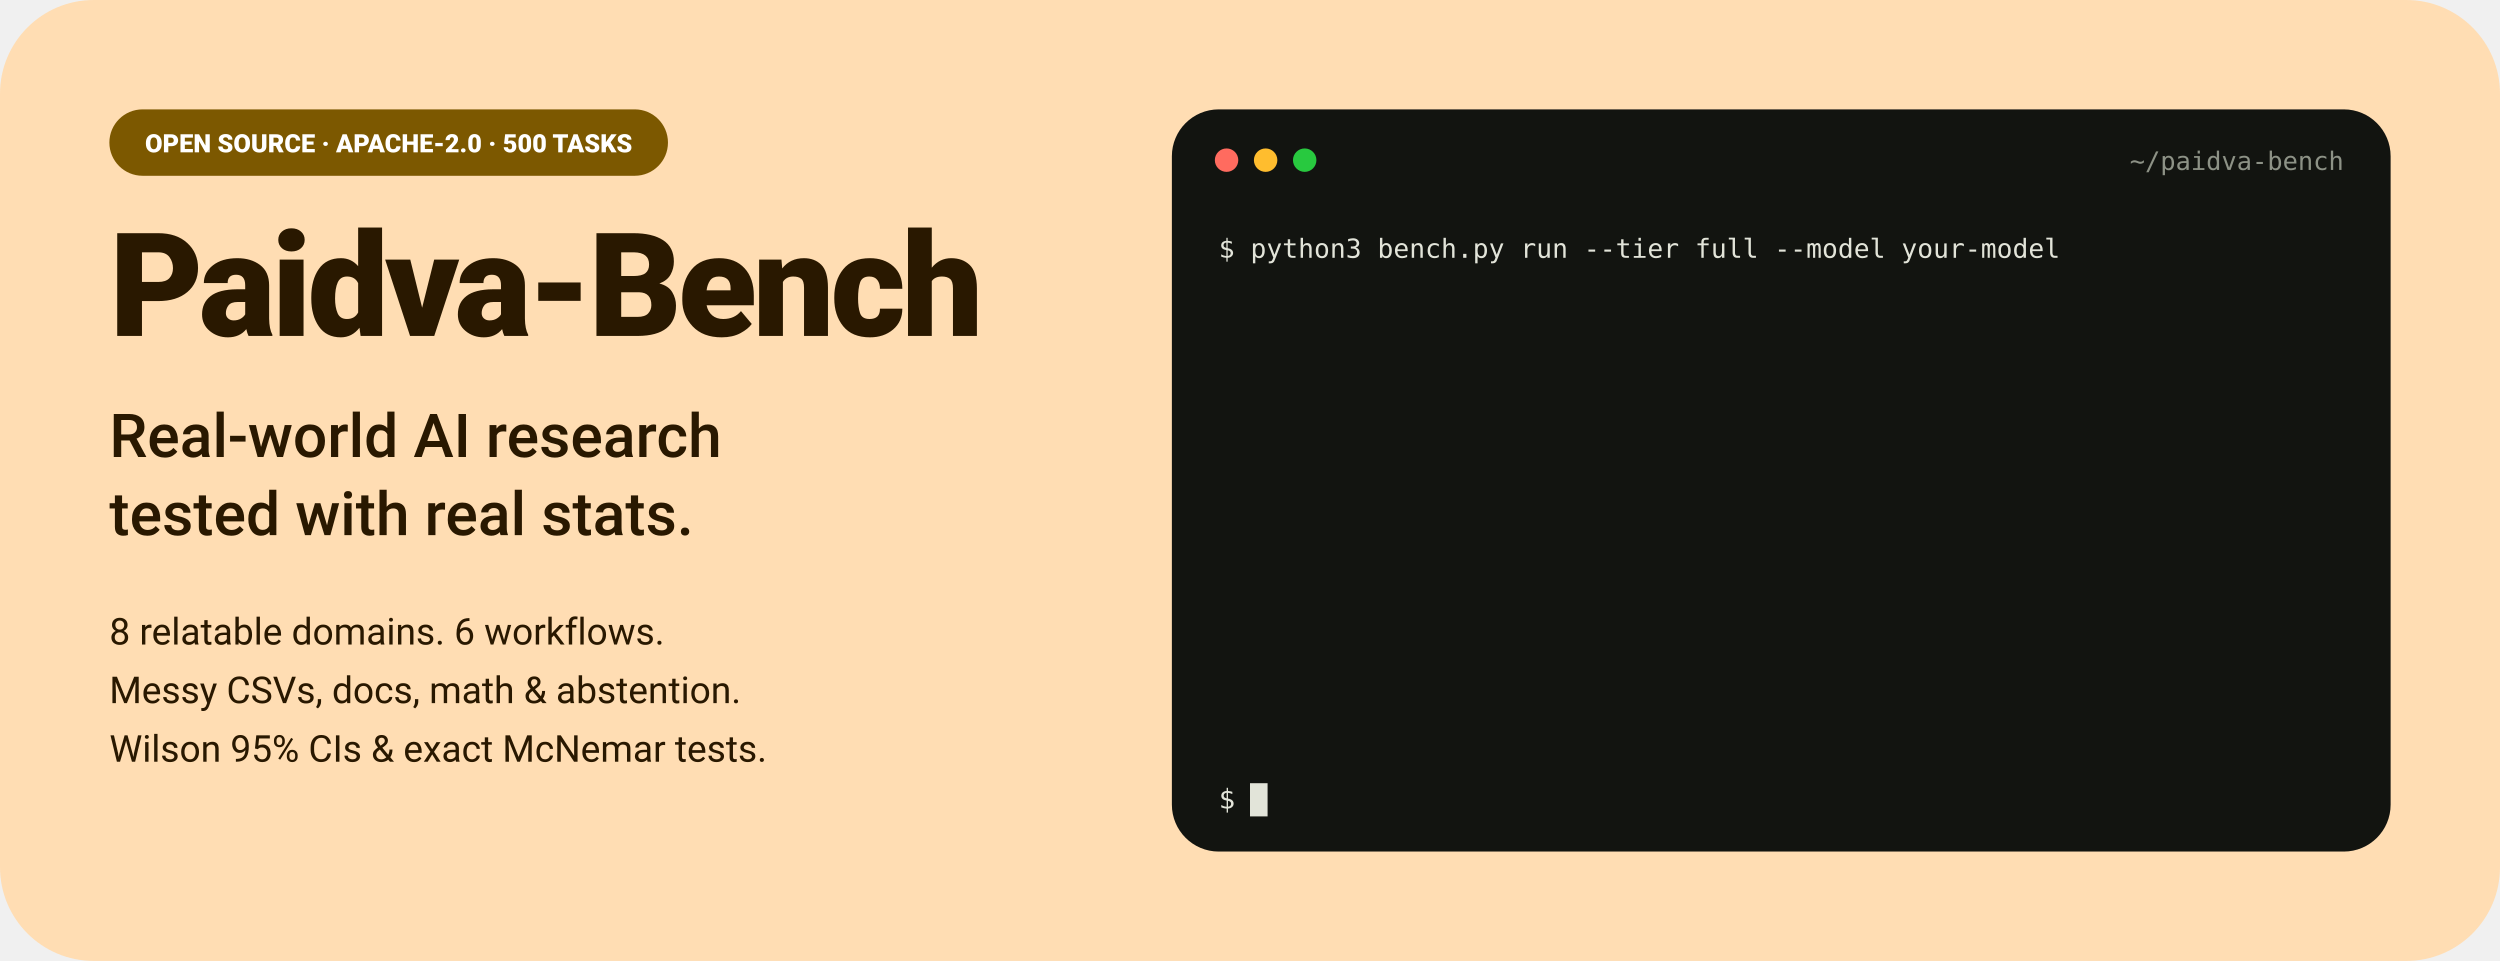
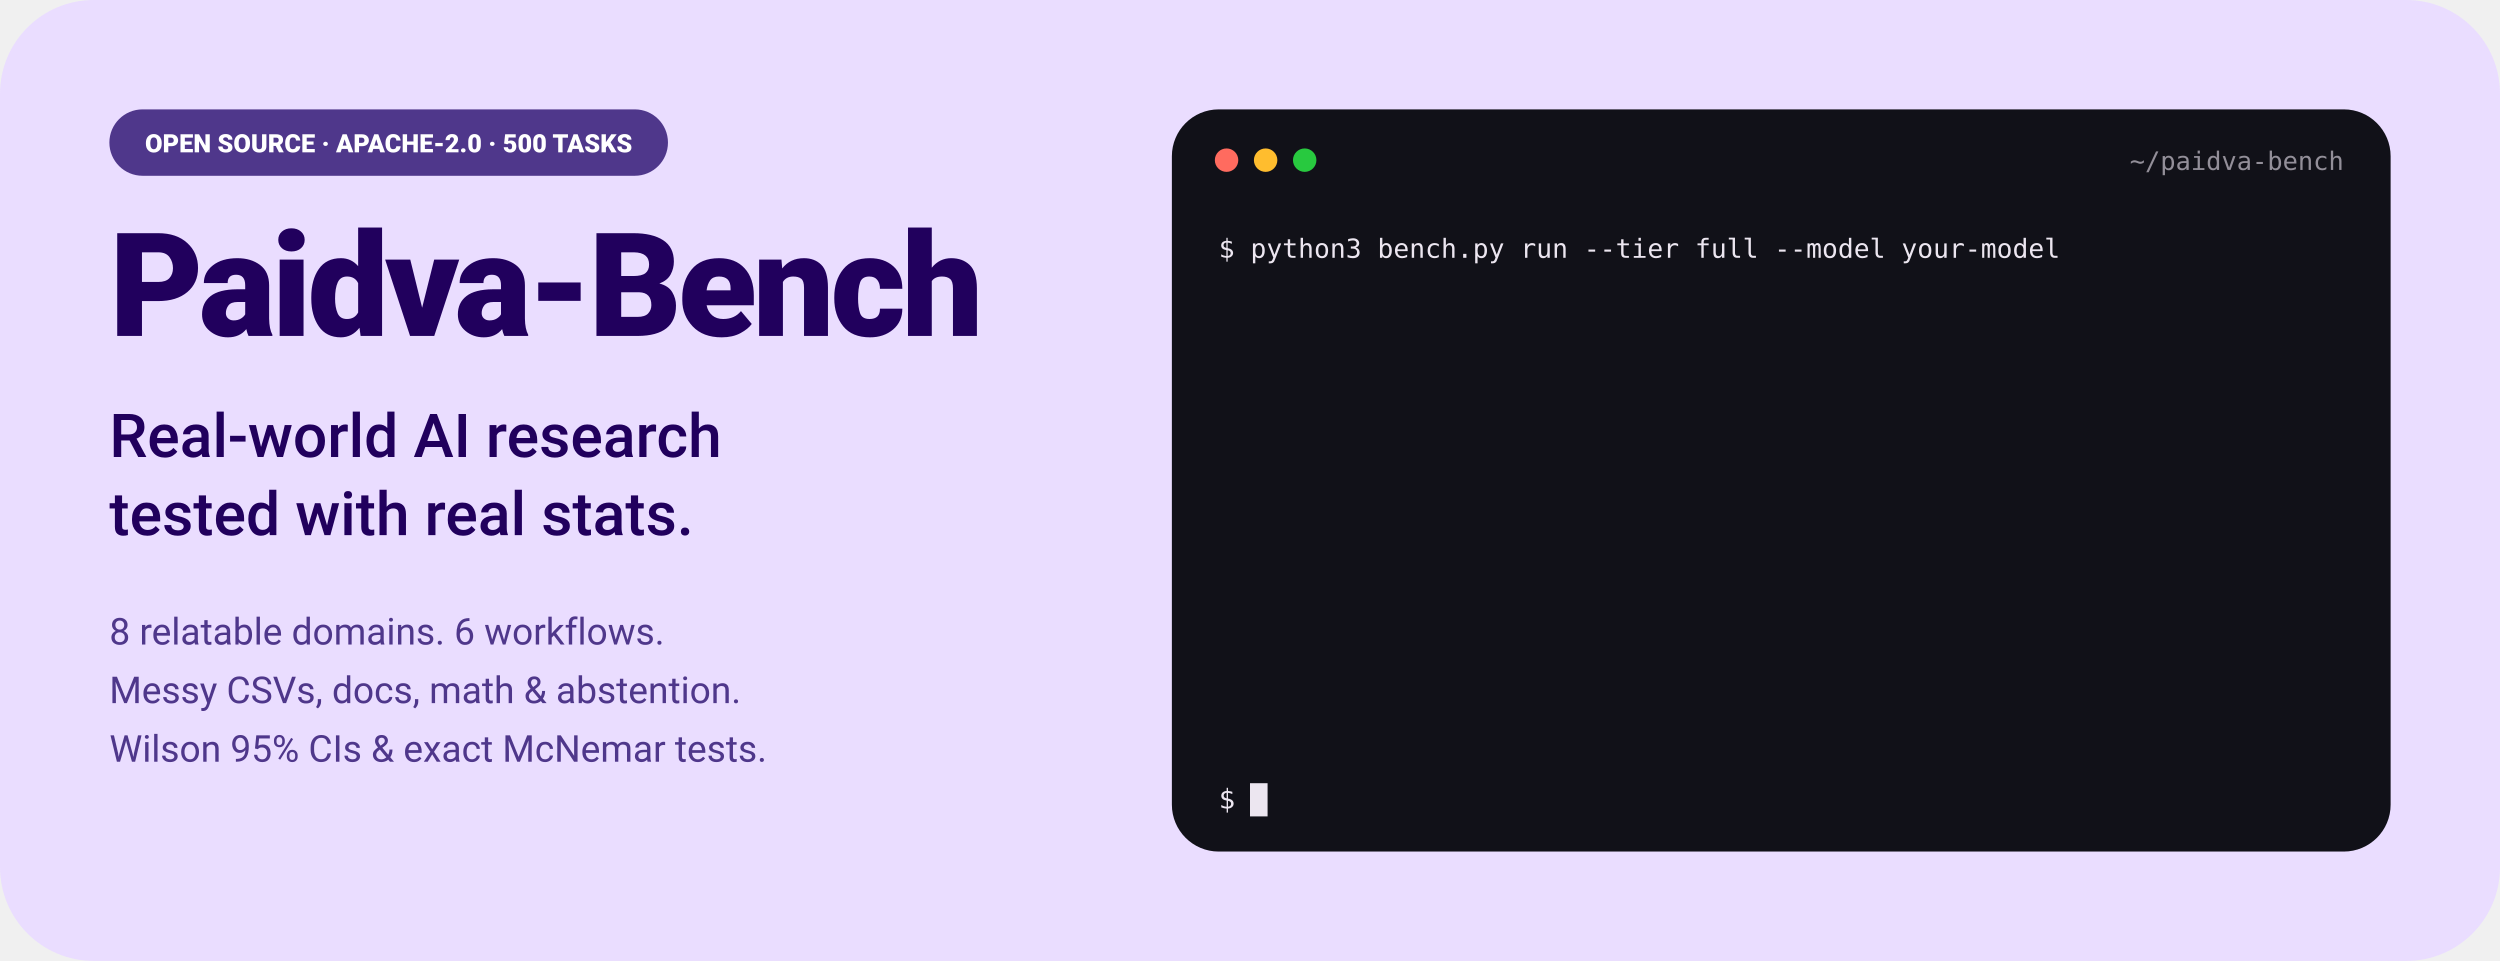
<svg xmlns="http://www.w3.org/2000/svg" width="1280" height="492" viewBox="0 0 1280 492" role="img" aria-label="Paidva-Bench: real-world AI research benchmark suite across 8 domains and 6 workflows with statistical error bars.">
  <style>@keyframes ty{0%{transform:scaleX(0)}14%,100%{transform:scaleX(1)}}.typed{transform-origin:624px 0;animation:ty 12s steps(40) infinite}@keyframes s0{0%,18%{opacity:0;transform:translateY(4px)}21%,92%{opacity:1;transform:none}100%{opacity:0}}.s0{opacity:0;animation:s0 12s ease-out infinite}@keyframes s1{0%,24%{opacity:0;transform:translateY(4px)}27%,92%{opacity:1;transform:none}100%{opacity:0}}.s1{opacity:0;animation:s1 12s ease-out infinite}@keyframes s2{0%,30%{opacity:0;transform:translateY(4px)}33%,92%{opacity:1;transform:none}100%{opacity:0}}.s2{opacity:0;animation:s2 12s ease-out infinite}@keyframes s3{0%,36%{opacity:0;transform:translateY(4px)}39%,92%{opacity:1;transform:none}100%{opacity:0}}.s3{opacity:0;animation:s3 12s ease-out infinite}@keyframes c0{0%,46%{opacity:0;transform:translateY(4px)}49%,92%{opacity:1;transform:none}100%{opacity:0}}.c0{opacity:0;animation:c0 12s ease-out infinite}@keyframes c1{0%,52%{opacity:0;transform:translateY(4px)}55%,92%{opacity:1;transform:none}100%{opacity:0}}.c1{opacity:0;animation:c1 12s ease-out infinite}@keyframes c2{0%,58%{opacity:0;transform:translateY(4px)}61%,92%{opacity:1;transform:none}100%{opacity:0}}.c2{opacity:0;animation:c2 12s ease-out infinite}@keyframes cf{0%,64%{opacity:0;transform:translateY(4px)}67%,92%{opacity:1;transform:none}100%{opacity:0}}.cf{opacity:0;animation:cf 12s ease-out infinite}@keyframes bar{0%,66%{transform:scaleX(0)}78%,100%{transform:scaleX(1)}}.bar{transform-origin:734px 0;animation:bar 12s ease-out infinite}@keyframes blink{0%,49%{opacity:1}50%,100%{opacity:0}}.cur{animation:blink 1s steps(1) infinite}@media (prefers-reduced-motion: reduce){*{animation:none!important}.k{opacity:1!important}.typed{transform:none!important}}</style>
-   <rect width="1280" height="492" rx="48" fill="#FFDDB3" />
-   <rect x="56" y="56" width="286" height="34" rx="17" fill="#7C5800" />
+   <rect width="1280" height="492" rx="48" fill="#EADDFF" />
+   <rect x="56" y="56" width="286" height="34" rx="17" fill="#4F378B" />
  <text x="199" y="78" font-family="'Roboto Flex','Google Sans','Segoe UI',Roboto,Helvetica,Arial,sans-serif" font-size="13" font-weight="800" fill="#FFFFFF" text-anchor="middle" letter-spacing="0">OPEN SOURCE · APACHE-2.0 · 500 TASKS</text>
-   <text x="56" y="172" font-family="'Roboto Flex','Google Sans','Segoe UI',Roboto,Helvetica,Arial,sans-serif" font-size="74" font-weight="900" fill="#291800" text-anchor="start" letter-spacing="-2">Paidva-Bench</text>
-   <text x="56" y="234" font-family="'Roboto Flex','Google Sans','Segoe UI',Roboto,Helvetica,Arial,sans-serif" font-size="31" font-weight="500" fill="#291800" text-anchor="start" letter-spacing="0">Real-world AI research</text>
-   <text x="56" y="274" font-family="'Roboto Flex','Google Sans','Segoe UI',Roboto,Helvetica,Arial,sans-serif" font-size="31" font-weight="500" fill="#291800" text-anchor="start" letter-spacing="0">tested with real stats.</text>
-   <text x="56" y="330" font-family="'Roboto Flex','Google Sans','Segoe UI',Roboto,Helvetica,Arial,sans-serif" font-size="19" font-weight="400" fill="#291800" text-anchor="start" letter-spacing="0">8 relatable domains. 6 workflows.</text>
-   <text x="56" y="360" font-family="'Roboto Flex','Google Sans','Segoe UI',Roboto,Helvetica,Arial,sans-serif" font-size="19" font-weight="400" fill="#291800" text-anchor="start" letter-spacing="0">Messy CSVs, docs, math &amp; abstention.</text>
-   <text x="56" y="390" font-family="'Roboto Flex','Google Sans','Segoe UI',Roboto,Helvetica,Arial,sans-serif" font-size="19" font-weight="400" fill="#291800" text-anchor="start" letter-spacing="0">Wilson 95% CIs &amp; exact McNemar tests.</text>
-   <rect x="600" y="56" width="624" height="380" rx="24" fill="#121410" />
+   <text x="56" y="172" font-family="'Roboto Flex','Google Sans','Segoe UI',Roboto,Helvetica,Arial,sans-serif" font-size="74" font-weight="900" fill="#21005D" text-anchor="start" letter-spacing="-2">Paidva-Bench</text>
+   <text x="56" y="234" font-family="'Roboto Flex','Google Sans','Segoe UI',Roboto,Helvetica,Arial,sans-serif" font-size="31" font-weight="500" fill="#21005D" text-anchor="start" letter-spacing="0">Real-world AI research</text>
+   <text x="56" y="274" font-family="'Roboto Flex','Google Sans','Segoe UI',Roboto,Helvetica,Arial,sans-serif" font-size="31" font-weight="500" fill="#21005D" text-anchor="start" letter-spacing="0">tested with real stats.</text>
+   <text x="56" y="330" font-family="'Roboto Flex','Google Sans','Segoe UI',Roboto,Helvetica,Arial,sans-serif" font-size="19" font-weight="400" fill="#4F378B" text-anchor="start" letter-spacing="0">8 relatable domains. 6 workflows.</text>
+   <text x="56" y="360" font-family="'Roboto Flex','Google Sans','Segoe UI',Roboto,Helvetica,Arial,sans-serif" font-size="19" font-weight="400" fill="#4F378B" text-anchor="start" letter-spacing="0">Messy CSVs, docs, math &amp; abstention.</text>
+   <text x="56" y="390" font-family="'Roboto Flex','Google Sans','Segoe UI',Roboto,Helvetica,Arial,sans-serif" font-size="19" font-weight="400" fill="#4F378B" text-anchor="start" letter-spacing="0">Wilson 95% CIs &amp; exact McNemar tests.</text>
+   <rect x="600" y="56" width="624" height="380" rx="24" fill="#111118" />
  <circle cx="628" cy="82" r="6" fill="#FF6B5F" />
  <circle cx="648" cy="82" r="6" fill="#FFBD2E" />
  <circle cx="668" cy="82" r="6" fill="#28C93F" />
-   <text x="1200" y="87" font-family="'Roboto Mono',ui-monospace,SFMono-Regular,Menlo,Consolas,monospace" font-size="13" font-weight="400" fill="#8D9286" text-anchor="end" letter-spacing="0">~/paidva-bench</text>
+   <text x="1200" y="87" font-family="'Roboto Mono',ui-monospace,SFMono-Regular,Menlo,Consolas,monospace" font-size="13" font-weight="400" fill="#938F99" text-anchor="end" letter-spacing="0">~/paidva-bench</text>
  <clipPath id="type">
    <rect class="typed" x="624" y="114" width="600" height="26" />
  </clipPath>
  <g clip-path="url(#type)">
-     <text x="624" y="132" font-family="'Roboto Mono',ui-monospace,SFMono-Regular,Menlo,Consolas,monospace" font-size="13.5" font-weight="400" fill="#E2E4D9" text-anchor="start" letter-spacing="0">$ python3 bench.py run --tier full --model your-model</text>
+     <text x="624" y="132" font-family="'Roboto Mono',ui-monospace,SFMono-Regular,Menlo,Consolas,monospace" font-size="13.5" font-weight="400" fill="#ECE6F0" text-anchor="start" letter-spacing="0">$ python3 bench.py run --tier full --model your-model</text>
  </g>
  <g class="s0 k">
-     <text x="624" y="168" font-family="'Roboto Mono',ui-monospace,SFMono-Regular,Menlo,Consolas,monospace" font-size="14" font-weight="600" fill="#FFB95C" text-anchor="start" letter-spacing="0">▸ domains</text>
-     <text x="756" y="168" font-family="'Roboto Mono',ui-monospace,SFMono-Regular,Menlo,Consolas,monospace" font-size="14" font-weight="400" fill="#8D9286" text-anchor="start" letter-spacing="0">health · finance · saas · tech · +4  ✓</text>
+     <text x="624" y="168" font-family="'Roboto Mono',ui-monospace,SFMono-Regular,Menlo,Consolas,monospace" font-size="14" font-weight="600" fill="#D0BCFF" text-anchor="start" letter-spacing="0">▸ domains</text>
+     <text x="756" y="168" font-family="'Roboto Mono',ui-monospace,SFMono-Regular,Menlo,Consolas,monospace" font-size="14" font-weight="400" fill="#938F99" text-anchor="start" letter-spacing="0">health · finance · saas · tech · +4  ✓</text>
  </g>
  <g class="s1 k">
-     <text x="624" y="192" font-family="'Roboto Mono',ui-monospace,SFMono-Regular,Menlo,Consolas,monospace" font-size="14" font-weight="600" fill="#FFB95C" text-anchor="start" letter-spacing="0">▸ fixtures</text>
-     <text x="756" y="192" font-family="'Roboto Mono',ui-monospace,SFMono-Regular,Menlo,Consolas,monospace" font-size="14" font-weight="400" fill="#8D9286" text-anchor="start" letter-spacing="0">messy CSVs · multi-file workspaces  ✓</text>
+     <text x="624" y="192" font-family="'Roboto Mono',ui-monospace,SFMono-Regular,Menlo,Consolas,monospace" font-size="14" font-weight="600" fill="#D0BCFF" text-anchor="start" letter-spacing="0">▸ fixtures</text>
+     <text x="756" y="192" font-family="'Roboto Mono',ui-monospace,SFMono-Regular,Menlo,Consolas,monospace" font-size="14" font-weight="400" fill="#938F99" text-anchor="start" letter-spacing="0">messy CSVs · multi-file workspaces  ✓</text>
  </g>
  <g class="s2 k">
-     <text x="624" y="216" font-family="'Roboto Mono',ui-monospace,SFMono-Regular,Menlo,Consolas,monospace" font-size="14" font-weight="600" fill="#FFB95C" text-anchor="start" letter-spacing="0">▸ bridge</text>
-     <text x="756" y="216" font-family="'Roboto Mono',ui-monospace,SFMono-Regular,Menlo,Consolas,monospace" font-size="14" font-weight="400" fill="#8D9286" text-anchor="start" letter-spacing="0">SimpleQA · FRAMES · SciFact · GSM  ✓</text>
+     <text x="624" y="216" font-family="'Roboto Mono',ui-monospace,SFMono-Regular,Menlo,Consolas,monospace" font-size="14" font-weight="600" fill="#D0BCFF" text-anchor="start" letter-spacing="0">▸ bridge</text>
+     <text x="756" y="216" font-family="'Roboto Mono',ui-monospace,SFMono-Regular,Menlo,Consolas,monospace" font-size="14" font-weight="400" fill="#938F99" text-anchor="start" letter-spacing="0">SimpleQA · FRAMES · SciFact · GSM  ✓</text>
  </g>
  <g class="s3 k">
-     <text x="624" y="240" font-family="'Roboto Mono',ui-monospace,SFMono-Regular,Menlo,Consolas,monospace" font-size="14" font-weight="600" fill="#FFB95C" text-anchor="start" letter-spacing="0">▸ rigor</text>
-     <text x="756" y="240" font-family="'Roboto Mono',ui-monospace,SFMono-Regular,Menlo,Consolas,monospace" font-size="14" font-weight="400" fill="#8D9286" text-anchor="start" letter-spacing="0">Wilson CI · Cluster SE · McNemar p  ✓</text>
+     <text x="624" y="240" font-family="'Roboto Mono',ui-monospace,SFMono-Regular,Menlo,Consolas,monospace" font-size="14" font-weight="600" fill="#D0BCFF" text-anchor="start" letter-spacing="0">▸ rigor</text>
+     <text x="756" y="240" font-family="'Roboto Mono',ui-monospace,SFMono-Regular,Menlo,Consolas,monospace" font-size="14" font-weight="400" fill="#938F99" text-anchor="start" letter-spacing="0">Wilson CI · Cluster SE · McNemar p  ✓</text>
  </g>
  <g class="c0 k">
-     <rect x="624" y="261" width="96" height="24" rx="6" fill="#A0CFD0" />
-     <text x="672" y="278" font-family="'Roboto Mono',ui-monospace,SFMono-Regular,Menlo,Consolas,monospace" font-size="13" font-weight="600" fill="#121410" text-anchor="middle" letter-spacing="0">data</text>
-     <text x="734" y="278" font-family="'Roboto Mono',ui-monospace,SFMono-Regular,Menlo,Consolas,monospace" font-size="14.5" font-weight="400" fill="#E2E4D9" text-anchor="start" letter-spacing="0">120 messy CSV &amp; Simpson/outlier traps</text>
+     <rect x="624" y="261" width="96" height="24" rx="6" fill="#80DEEA" />
+     <text x="672" y="278" font-family="'Roboto Mono',ui-monospace,SFMono-Regular,Menlo,Consolas,monospace" font-size="13" font-weight="600" fill="#111118" text-anchor="middle" letter-spacing="0">data</text>
+     <text x="734" y="278" font-family="'Roboto Mono',ui-monospace,SFMono-Regular,Menlo,Consolas,monospace" font-size="14.5" font-weight="400" fill="#ECE6F0" text-anchor="start" letter-spacing="0">120 messy CSV &amp; Simpson/outlier traps</text>
  </g>
  <g class="c1 k">
    <rect x="624" y="295" width="96" height="24" rx="6" fill="#B7F397" />
-     <text x="672" y="312" font-family="'Roboto Mono',ui-monospace,SFMono-Regular,Menlo,Consolas,monospace" font-size="13" font-weight="600" fill="#121410" text-anchor="middle" letter-spacing="0">docs</text>
-     <text x="734" y="312" font-family="'Roboto Mono',ui-monospace,SFMono-Regular,Menlo,Consolas,monospace" font-size="14.5" font-weight="400" fill="#E2E4D9" text-anchor="start" letter-spacing="0">100 multi-file contradiction checks</text>
+     <text x="672" y="312" font-family="'Roboto Mono',ui-monospace,SFMono-Regular,Menlo,Consolas,monospace" font-size="13" font-weight="600" fill="#111118" text-anchor="middle" letter-spacing="0">docs</text>
+     <text x="734" y="312" font-family="'Roboto Mono',ui-monospace,SFMono-Regular,Menlo,Consolas,monospace" font-size="14.5" font-weight="400" fill="#ECE6F0" text-anchor="start" letter-spacing="0">100 multi-file contradiction checks</text>
  </g>
  <g class="c2 k">
-     <rect x="624" y="329" width="96" height="24" rx="6" fill="#D0BCFF" />
-     <text x="672" y="346" font-family="'Roboto Mono',ui-monospace,SFMono-Regular,Menlo,Consolas,monospace" font-size="13" font-weight="600" fill="#121410" text-anchor="middle" letter-spacing="0">abstain</text>
-     <text x="734" y="346" font-family="'Roboto Mono',ui-monospace,SFMono-Regular,Menlo,Consolas,monospace" font-size="14.5" font-weight="400" fill="#E2E4D9" text-anchor="start" letter-spacing="0">70 false-premise &amp; null-effect CSVs</text>
+     <rect x="624" y="329" width="96" height="24" rx="6" fill="#F2B8B5" />
+     <text x="672" y="346" font-family="'Roboto Mono',ui-monospace,SFMono-Regular,Menlo,Consolas,monospace" font-size="13" font-weight="600" fill="#111118" text-anchor="middle" letter-spacing="0">abstain</text>
+     <text x="734" y="346" font-family="'Roboto Mono',ui-monospace,SFMono-Regular,Menlo,Consolas,monospace" font-size="14.5" font-weight="400" fill="#ECE6F0" text-anchor="start" letter-spacing="0">70 false-premise &amp; null-effect CSVs</text>
  </g>
  <g class="cf k">
-     <text x="624" y="386" font-family="'Roboto Mono',ui-monospace,SFMono-Regular,Menlo,Consolas,monospace" font-size="14" font-weight="400" fill="#8D9286" text-anchor="start" letter-spacing="0">95% CI</text>
-     <rect x="734" y="373" width="300" height="14" rx="7" fill="#2C2F28" />
-     <rect class="bar" x="734" y="373" width="246" height="14" rx="7" fill="#FFB95C" />
-     <text x="1050" y="386" font-family="'Roboto Mono',ui-monospace,SFMono-Regular,Menlo,Consolas,monospace" font-size="15" font-weight="700" fill="#FFB95C" text-anchor="start" letter-spacing="0">±3.8 pts</text>
+     <text x="624" y="386" font-family="'Roboto Mono',ui-monospace,SFMono-Regular,Menlo,Consolas,monospace" font-size="14" font-weight="400" fill="#938F99" text-anchor="start" letter-spacing="0">95% CI</text>
+     <rect x="734" y="373" width="300" height="14" rx="7" fill="#2B2930" />
+     <rect class="bar" x="734" y="373" width="246" height="14" rx="7" fill="#D0BCFF" />
+     <text x="1050" y="386" font-family="'Roboto Mono',ui-monospace,SFMono-Regular,Menlo,Consolas,monospace" font-size="15" font-weight="700" fill="#D0BCFF" text-anchor="start" letter-spacing="0">±3.8 pts</text>
  </g>
-   <text x="624" y="414" font-family="'Roboto Mono',ui-monospace,SFMono-Regular,Menlo,Consolas,monospace" font-size="14" font-weight="400" fill="#E2E4D9" text-anchor="start" letter-spacing="0">$</text>
-   <rect class="cur" x="640" y="401" width="9" height="17" fill="#E2E4D9" />
+   <text x="624" y="414" font-family="'Roboto Mono',ui-monospace,SFMono-Regular,Menlo,Consolas,monospace" font-size="14" font-weight="400" fill="#ECE6F0" text-anchor="start" letter-spacing="0">$</text>
+   <rect class="cur" x="640" y="401" width="9" height="17" fill="#ECE6F0" />
</svg>
